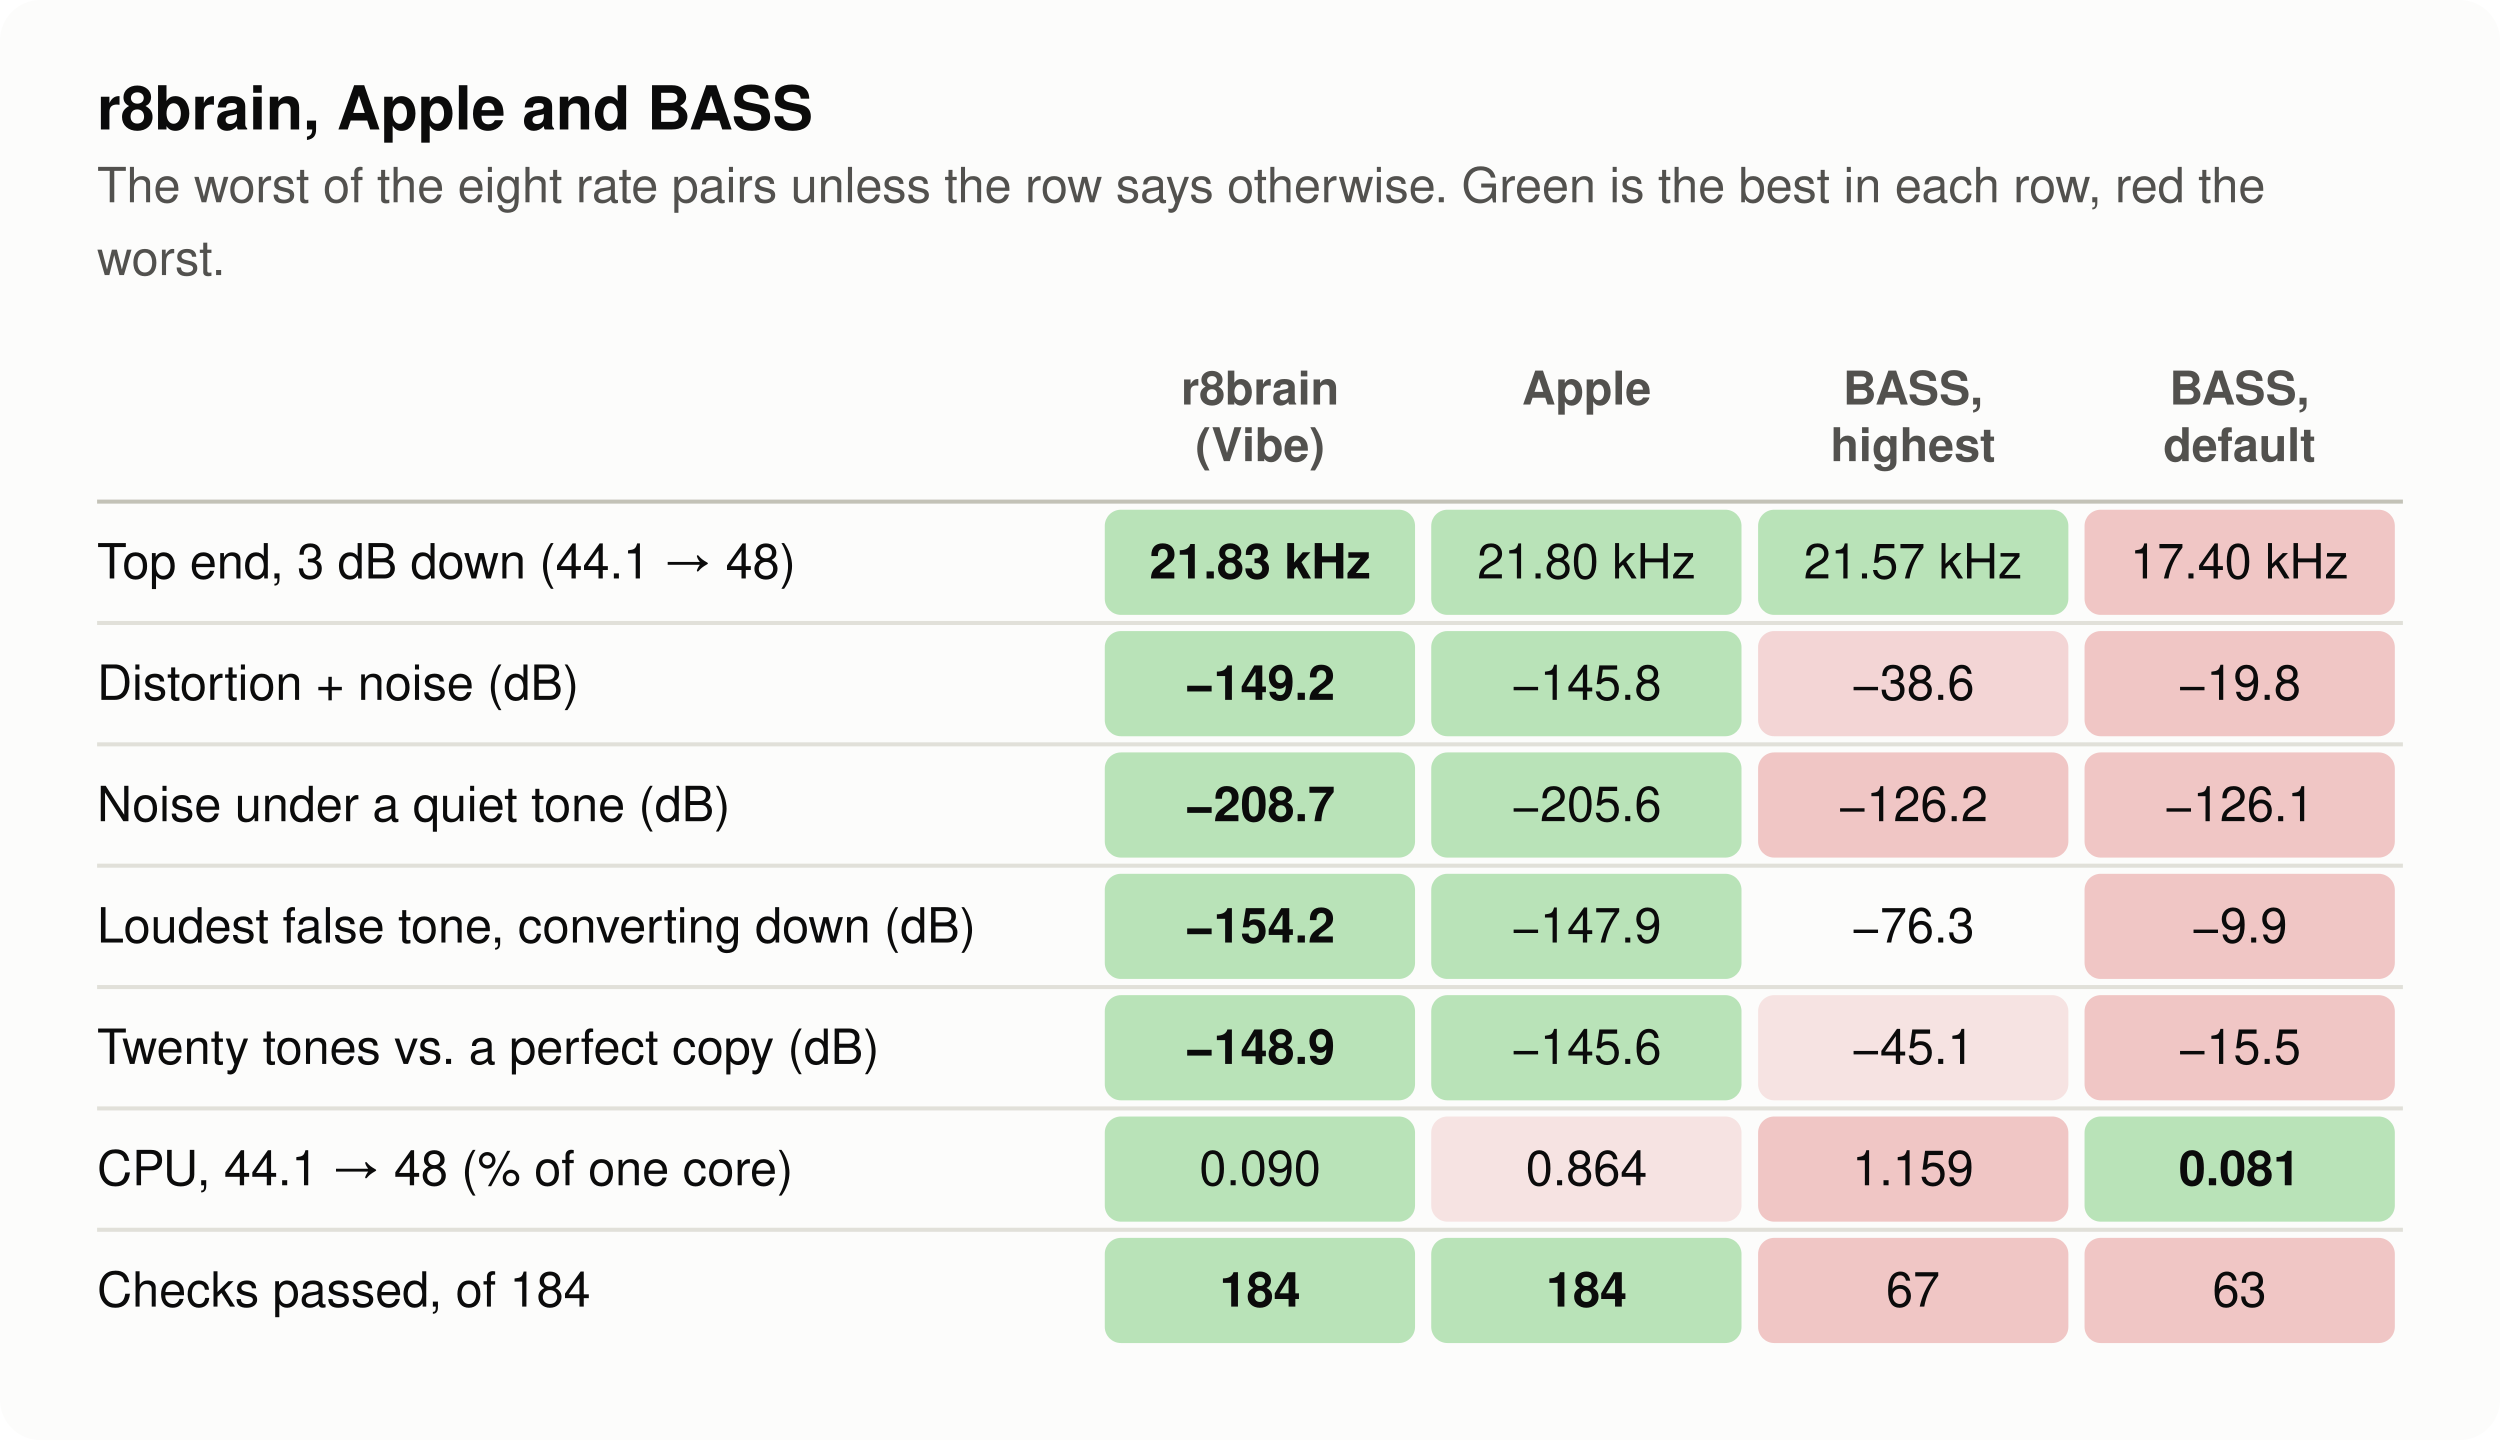
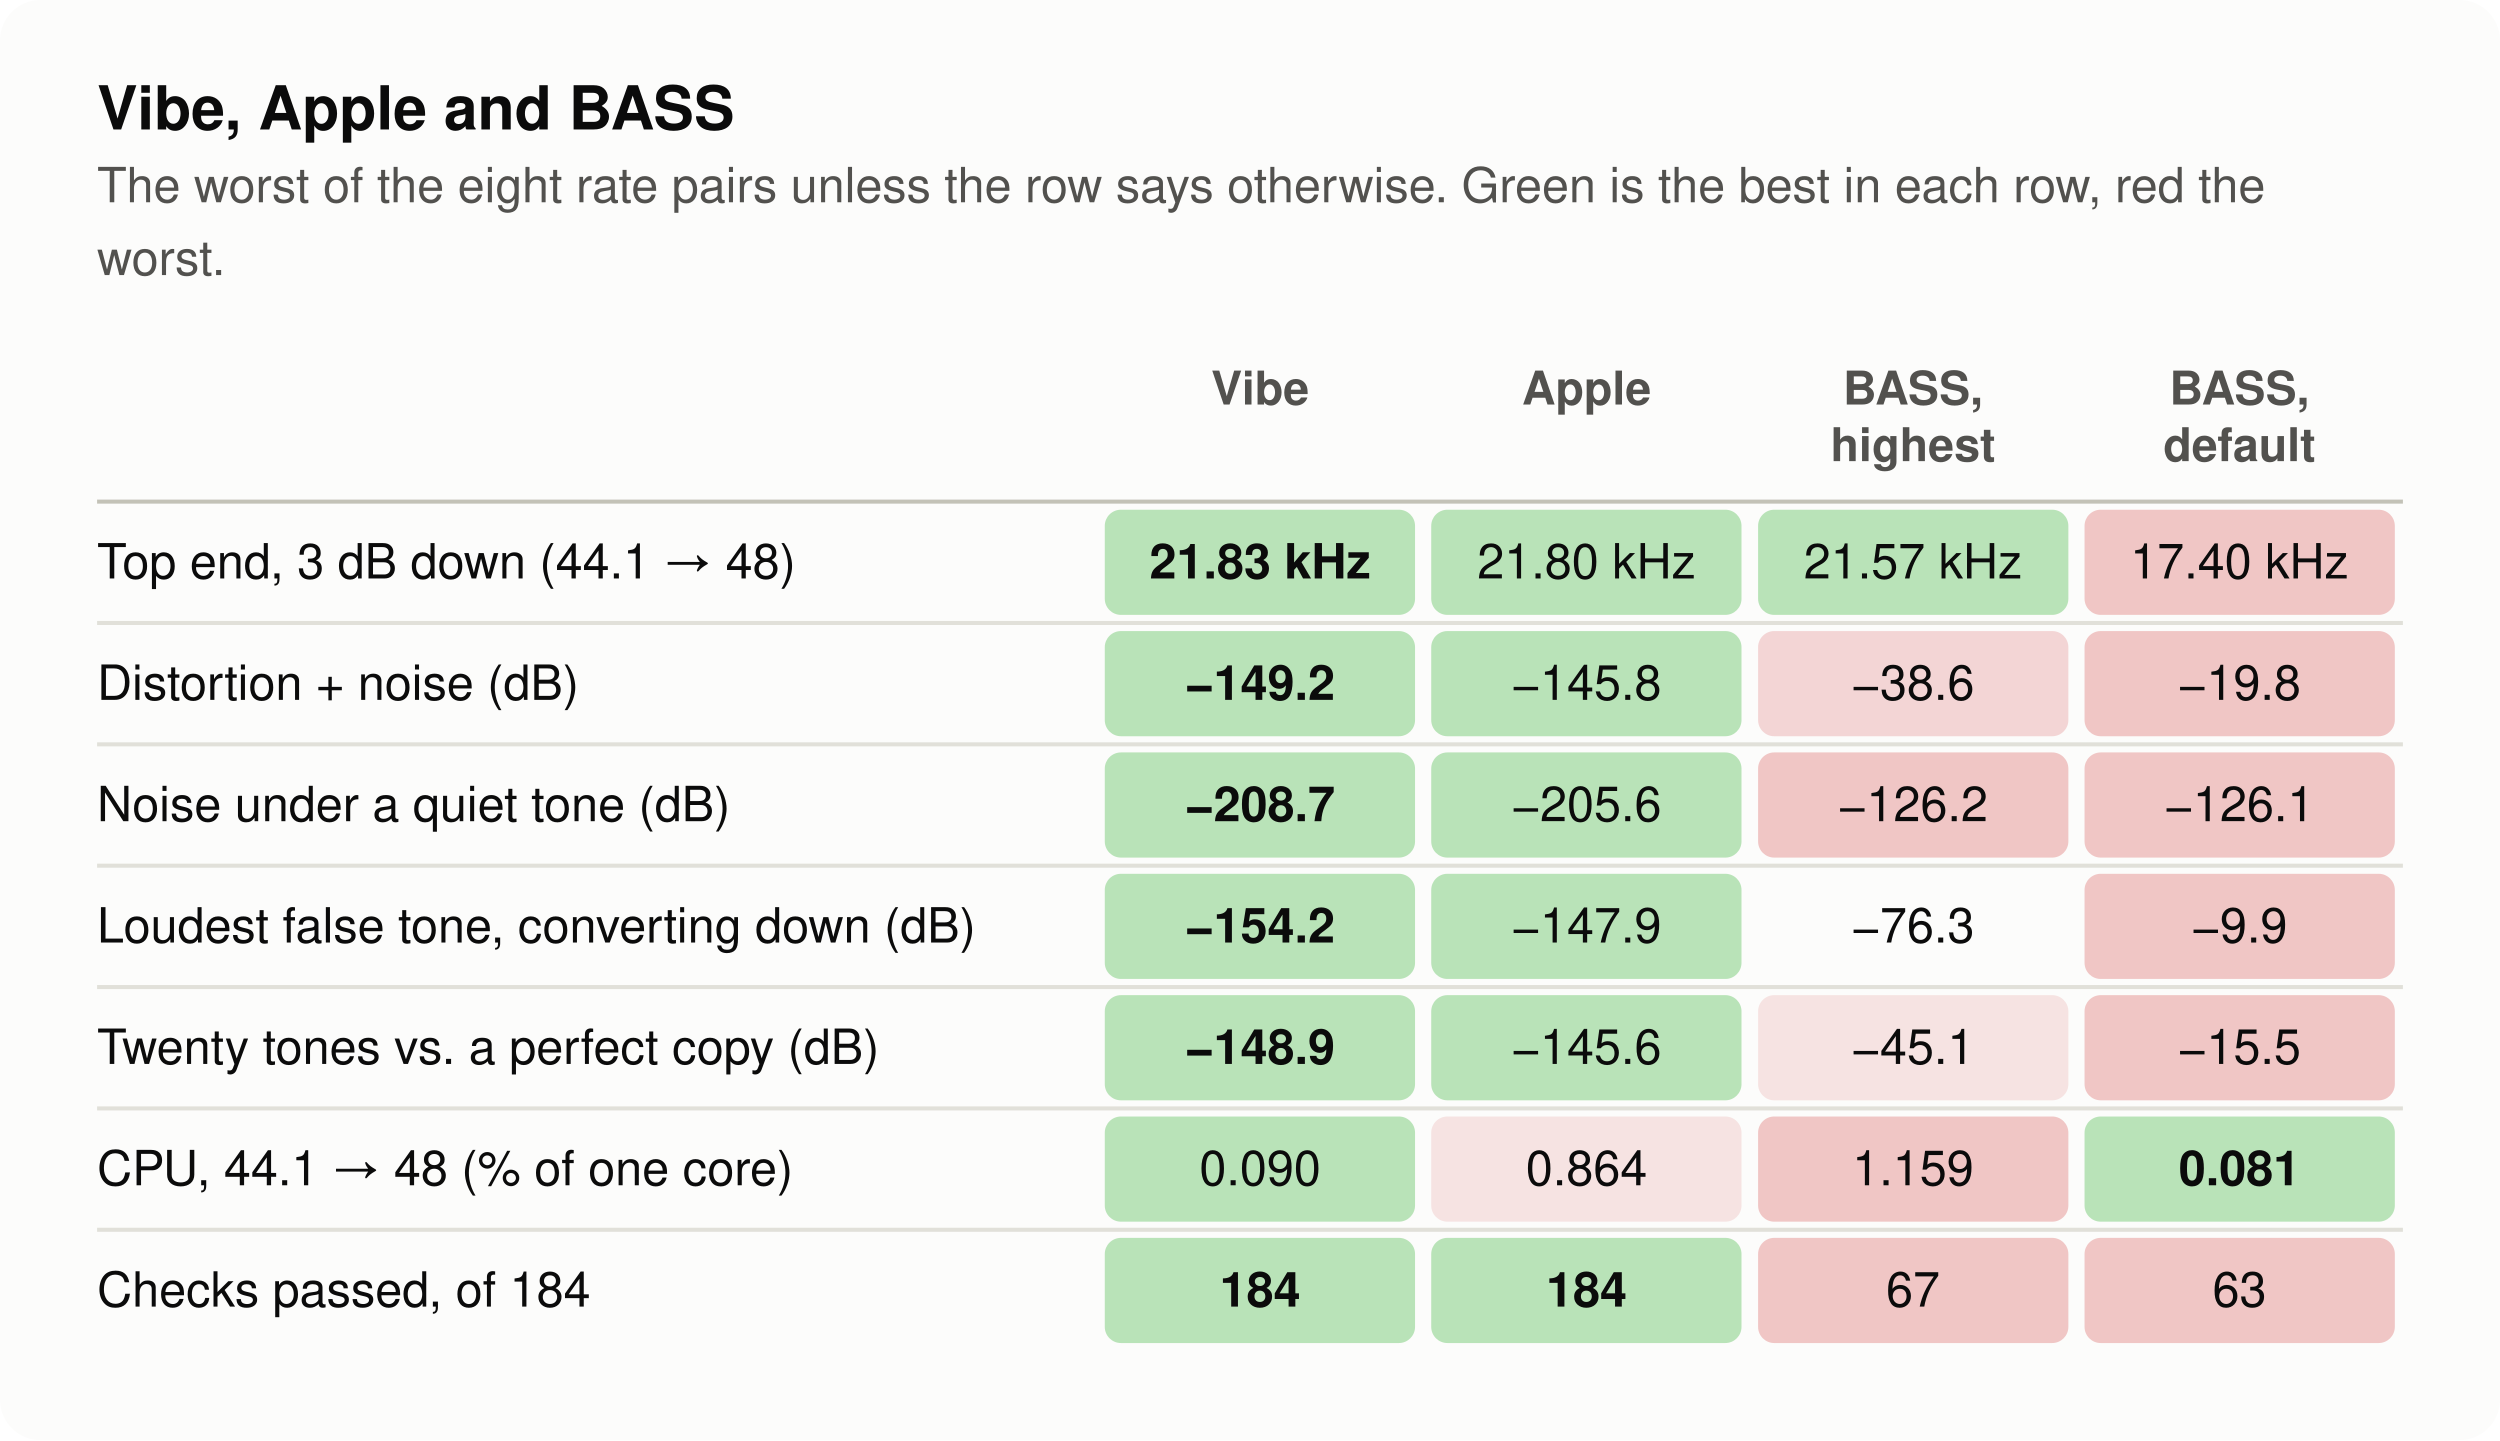
- <svg xmlns="http://www.w3.org/2000/svg" viewBox="0 0 618 356" width="618" height="356" font-family="-apple-system,BlinkMacSystemFont,'Segoe UI',Helvetica,Arial,sans-serif" role="img" aria-label="r8brain, Apple and BASS">
+ <svg xmlns="http://www.w3.org/2000/svg" viewBox="0 0 618 356" width="618" height="356" font-family="-apple-system,BlinkMacSystemFont,'Segoe UI',Helvetica,Arial,sans-serif" role="img" aria-label="Vibe, Apple and BASS">
  <style>.bg{fill:#fcfcfb}.t{fill:#0b0b0b}.m{fill:#52514e}.q{fill:#898781}.box{fill:#f0efec}.g{stroke:#e1e0d9}.a{stroke:#c3c2b7}.k{stroke:#b9b8b2}.ring{stroke:#fcfcfb}.good1{fill:#ebf6ea}.bad1{fill:#f9eeee}.good2{fill:#ddf0dc}.bad2{fill:#f6e3e2}.good3{fill:#cceacb}.bad3{fill:#f3d5d5}.good4{fill:#b9e3b8}.bad4{fill:#f0c6c5}@media (prefers-color-scheme:dark){.bg{fill:#1a1a19}.t{fill:#f0efec}.m{fill:#c3c2b7}.q{fill:#898781}.box{fill:#262624}.g{stroke:#2c2c2a}.a{stroke:#383835}.k{stroke:#55554f}.ring{stroke:#1a1a19}.good1{fill:#182a17}.bad1{fill:#301e1d}.good2{fill:#173417}.bad2{fill:#3d201f}.good3{fill:#163f15}.bad3{fill:#4b2322}.good4{fill:#154b14}.bad4{fill:#5c2625}}text{font-variant-numeric:tabular-nums}.ln{fill:none;stroke-linejoin:round;stroke-linecap:round}rect.s0,rect.s1,rect.s2,rect.s3,rect.s4,rect.s5,rect.s6,rect.s7,rect.sg{stroke:none}</style>
  <rect class="bg" width="618" height="356" rx="10" />
-   <text class="t" x="24.0" y="32.0" font-size="15" text-anchor="start" font-weight="600">r8brain, Apple and BASS</text>
+   <text class="t" x="24.0" y="32.0" font-size="15" text-anchor="start" font-weight="600">Vibe, Apple and BASS</text>
  <text class="m" x="24.0" y="50.0" font-size="12" text-anchor="start">The worst of the eight rate pairs unless the row says otherwise. Green is the best in each row, red the</text>
  <text class="m" x="24.0" y="68.0" font-size="12" text-anchor="start">worst.</text>
-   <text class="m" x="311.5" y="100.0" font-size="11.5" text-anchor="middle" font-weight="600">r8brain</text>
-   <text class="m" x="311.5" y="114.0" font-size="11.5" text-anchor="middle" font-weight="600">(Vibe)</text>
+   <text class="m" x="311.5" y="100.0" font-size="11.5" text-anchor="middle" font-weight="600">Vibe</text>
  <text class="m" x="392.2" y="100.0" font-size="11.5" text-anchor="middle" font-weight="600">Apple</text>
  <text class="m" x="472.9" y="100.0" font-size="11.5" text-anchor="middle" font-weight="600">BASS,</text>
  <text class="m" x="472.9" y="114.0" font-size="11.5" text-anchor="middle" font-weight="600">highest</text>
  <text class="m" x="553.6" y="100.0" font-size="11.5" text-anchor="middle" font-weight="600">BASS,</text>
  <text class="m" x="553.6" y="114.0" font-size="11.5" text-anchor="middle" font-weight="600">default</text>
  <line class="a" x1="24.0" y1="124.0" x2="594.0" y2="124.0" stroke-width="1" />
  <text class="t" x="24.0" y="143.0" font-size="12" text-anchor="start">Top end, 3 dB down (44.1 → 48)</text>
  <rect class="good4" x="273.1" y="126.0" width="76.7" height="26" rx="4" />
  <text class="t" x="311.5" y="143.0" font-size="12" text-anchor="middle" font-weight="650">21.83 kHz</text>
  <rect class="good4" x="353.8" y="126.0" width="76.7" height="26" rx="4" />
  <text class="t" x="392.2" y="143.0" font-size="12" text-anchor="middle">21.80 kHz</text>
  <rect class="good4" x="434.6" y="126.0" width="76.7" height="26" rx="4" />
  <text class="t" x="472.9" y="143.0" font-size="12" text-anchor="middle">21.57 kHz</text>
  <rect class="bad4" x="515.3" y="126.0" width="76.7" height="26" rx="4" />
  <text class="t" x="553.6" y="143.0" font-size="12" text-anchor="middle">17.40 kHz</text>
  <line class="g" x1="24.0" y1="154.0" x2="594.0" y2="154.0" stroke-width="1" />
  <text class="t" x="24.0" y="173.0" font-size="12" text-anchor="start">Distortion + noise (dB)</text>
  <rect class="good4" x="273.1" y="156.0" width="76.7" height="26" rx="4" />
  <text class="t" x="311.5" y="173.0" font-size="12" text-anchor="middle" font-weight="650">−149.2</text>
  <rect class="good4" x="353.8" y="156.0" width="76.7" height="26" rx="4" />
  <text class="t" x="392.2" y="173.0" font-size="12" text-anchor="middle">−145.8</text>
  <rect class="bad3" x="434.6" y="156.0" width="76.7" height="26" rx="4" />
  <text class="t" x="472.9" y="173.0" font-size="12" text-anchor="middle">−38.6</text>
  <rect class="bad4" x="515.3" y="156.0" width="76.7" height="26" rx="4" />
  <text class="t" x="553.6" y="173.0" font-size="12" text-anchor="middle">−19.8</text>
  <line class="g" x1="24.0" y1="184.0" x2="594.0" y2="184.0" stroke-width="1" />
  <text class="t" x="24.0" y="203.0" font-size="12" text-anchor="start">Noise under a quiet tone (dB)</text>
  <rect class="good4" x="273.1" y="186.0" width="76.7" height="26" rx="4" />
  <text class="t" x="311.5" y="203.0" font-size="12" text-anchor="middle" font-weight="650">−208.7</text>
  <rect class="good4" x="353.8" y="186.0" width="76.7" height="26" rx="4" />
  <text class="t" x="392.2" y="203.0" font-size="12" text-anchor="middle">−205.6</text>
  <rect class="bad4" x="434.6" y="186.0" width="76.7" height="26" rx="4" />
  <text class="t" x="472.9" y="203.0" font-size="12" text-anchor="middle">−126.2</text>
  <rect class="bad4" x="515.3" y="186.0" width="76.7" height="26" rx="4" />
  <text class="t" x="553.6" y="203.0" font-size="12" text-anchor="middle">−126.1</text>
  <line class="g" x1="24.0" y1="214.0" x2="594.0" y2="214.0" stroke-width="1" />
  <text class="t" x="24.0" y="233.0" font-size="12" text-anchor="start">Loudest false tone, converting down (dB)</text>
  <rect class="good4" x="273.1" y="216.0" width="76.7" height="26" rx="4" />
  <text class="t" x="311.5" y="233.0" font-size="12" text-anchor="middle" font-weight="650">−154.2</text>
  <rect class="good4" x="353.8" y="216.0" width="76.7" height="26" rx="4" />
  <text class="t" x="392.2" y="233.0" font-size="12" text-anchor="middle">−147.9</text>
  <text class="t" x="472.9" y="233.0" font-size="12" text-anchor="middle">−76.3</text>
  <rect class="bad4" x="515.3" y="216.0" width="76.7" height="26" rx="4" />
  <text class="t" x="553.6" y="233.0" font-size="12" text-anchor="middle">−9.9</text>
  <line class="g" x1="24.0" y1="244.0" x2="594.0" y2="244.0" stroke-width="1" />
  <text class="t" x="24.0" y="263.0" font-size="12" text-anchor="start">Twenty tones vs. a perfect copy (dB)</text>
  <rect class="good4" x="273.1" y="246.0" width="76.7" height="26" rx="4" />
  <text class="t" x="311.5" y="263.0" font-size="12" text-anchor="middle" font-weight="650">−148.9</text>
  <rect class="good4" x="353.8" y="246.0" width="76.7" height="26" rx="4" />
  <text class="t" x="392.2" y="263.0" font-size="12" text-anchor="middle">−145.6</text>
  <rect class="bad2" x="434.6" y="246.0" width="76.7" height="26" rx="4" />
  <text class="t" x="472.9" y="263.0" font-size="12" text-anchor="middle">−45.1</text>
  <rect class="bad4" x="515.3" y="246.0" width="76.7" height="26" rx="4" />
  <text class="t" x="553.6" y="263.0" font-size="12" text-anchor="middle">−15.5</text>
  <line class="g" x1="24.0" y1="274.0" x2="594.0" y2="274.0" stroke-width="1" />
  <text class="t" x="24.0" y="293.0" font-size="12" text-anchor="start">CPU, 44.1 → 48 (% of one core)</text>
  <rect class="good4" x="273.1" y="276.0" width="76.7" height="26" rx="4" />
  <text class="t" x="311.5" y="293.0" font-size="12" text-anchor="middle">0.090</text>
  <rect class="bad2" x="353.8" y="276.0" width="76.7" height="26" rx="4" />
  <text class="t" x="392.2" y="293.0" font-size="12" text-anchor="middle">0.864</text>
  <rect class="bad4" x="434.6" y="276.0" width="76.7" height="26" rx="4" />
  <text class="t" x="472.9" y="293.0" font-size="12" text-anchor="middle">1.159</text>
  <rect class="good4" x="515.3" y="276.0" width="76.7" height="26" rx="4" />
  <text class="t" x="553.6" y="293.0" font-size="12" text-anchor="middle" font-weight="650">0.081</text>
  <line class="g" x1="24.0" y1="304.0" x2="594.0" y2="304.0" stroke-width="1" />
  <text class="t" x="24.0" y="323.0" font-size="12" text-anchor="start">Checks passed, of 184</text>
  <rect class="good4" x="273.1" y="306.0" width="76.7" height="26" rx="4" />
  <text class="t" x="311.5" y="323.0" font-size="12" text-anchor="middle" font-weight="650">184</text>
  <rect class="good4" x="353.8" y="306.0" width="76.7" height="26" rx="4" />
  <text class="t" x="392.2" y="323.0" font-size="12" text-anchor="middle" font-weight="650">184</text>
  <rect class="bad4" x="434.6" y="306.0" width="76.7" height="26" rx="4" />
  <text class="t" x="472.9" y="323.0" font-size="12" text-anchor="middle">67</text>
  <rect class="bad4" x="515.3" y="306.0" width="76.7" height="26" rx="4" />
  <text class="t" x="553.6" y="323.0" font-size="12" text-anchor="middle">63</text>
</svg>
